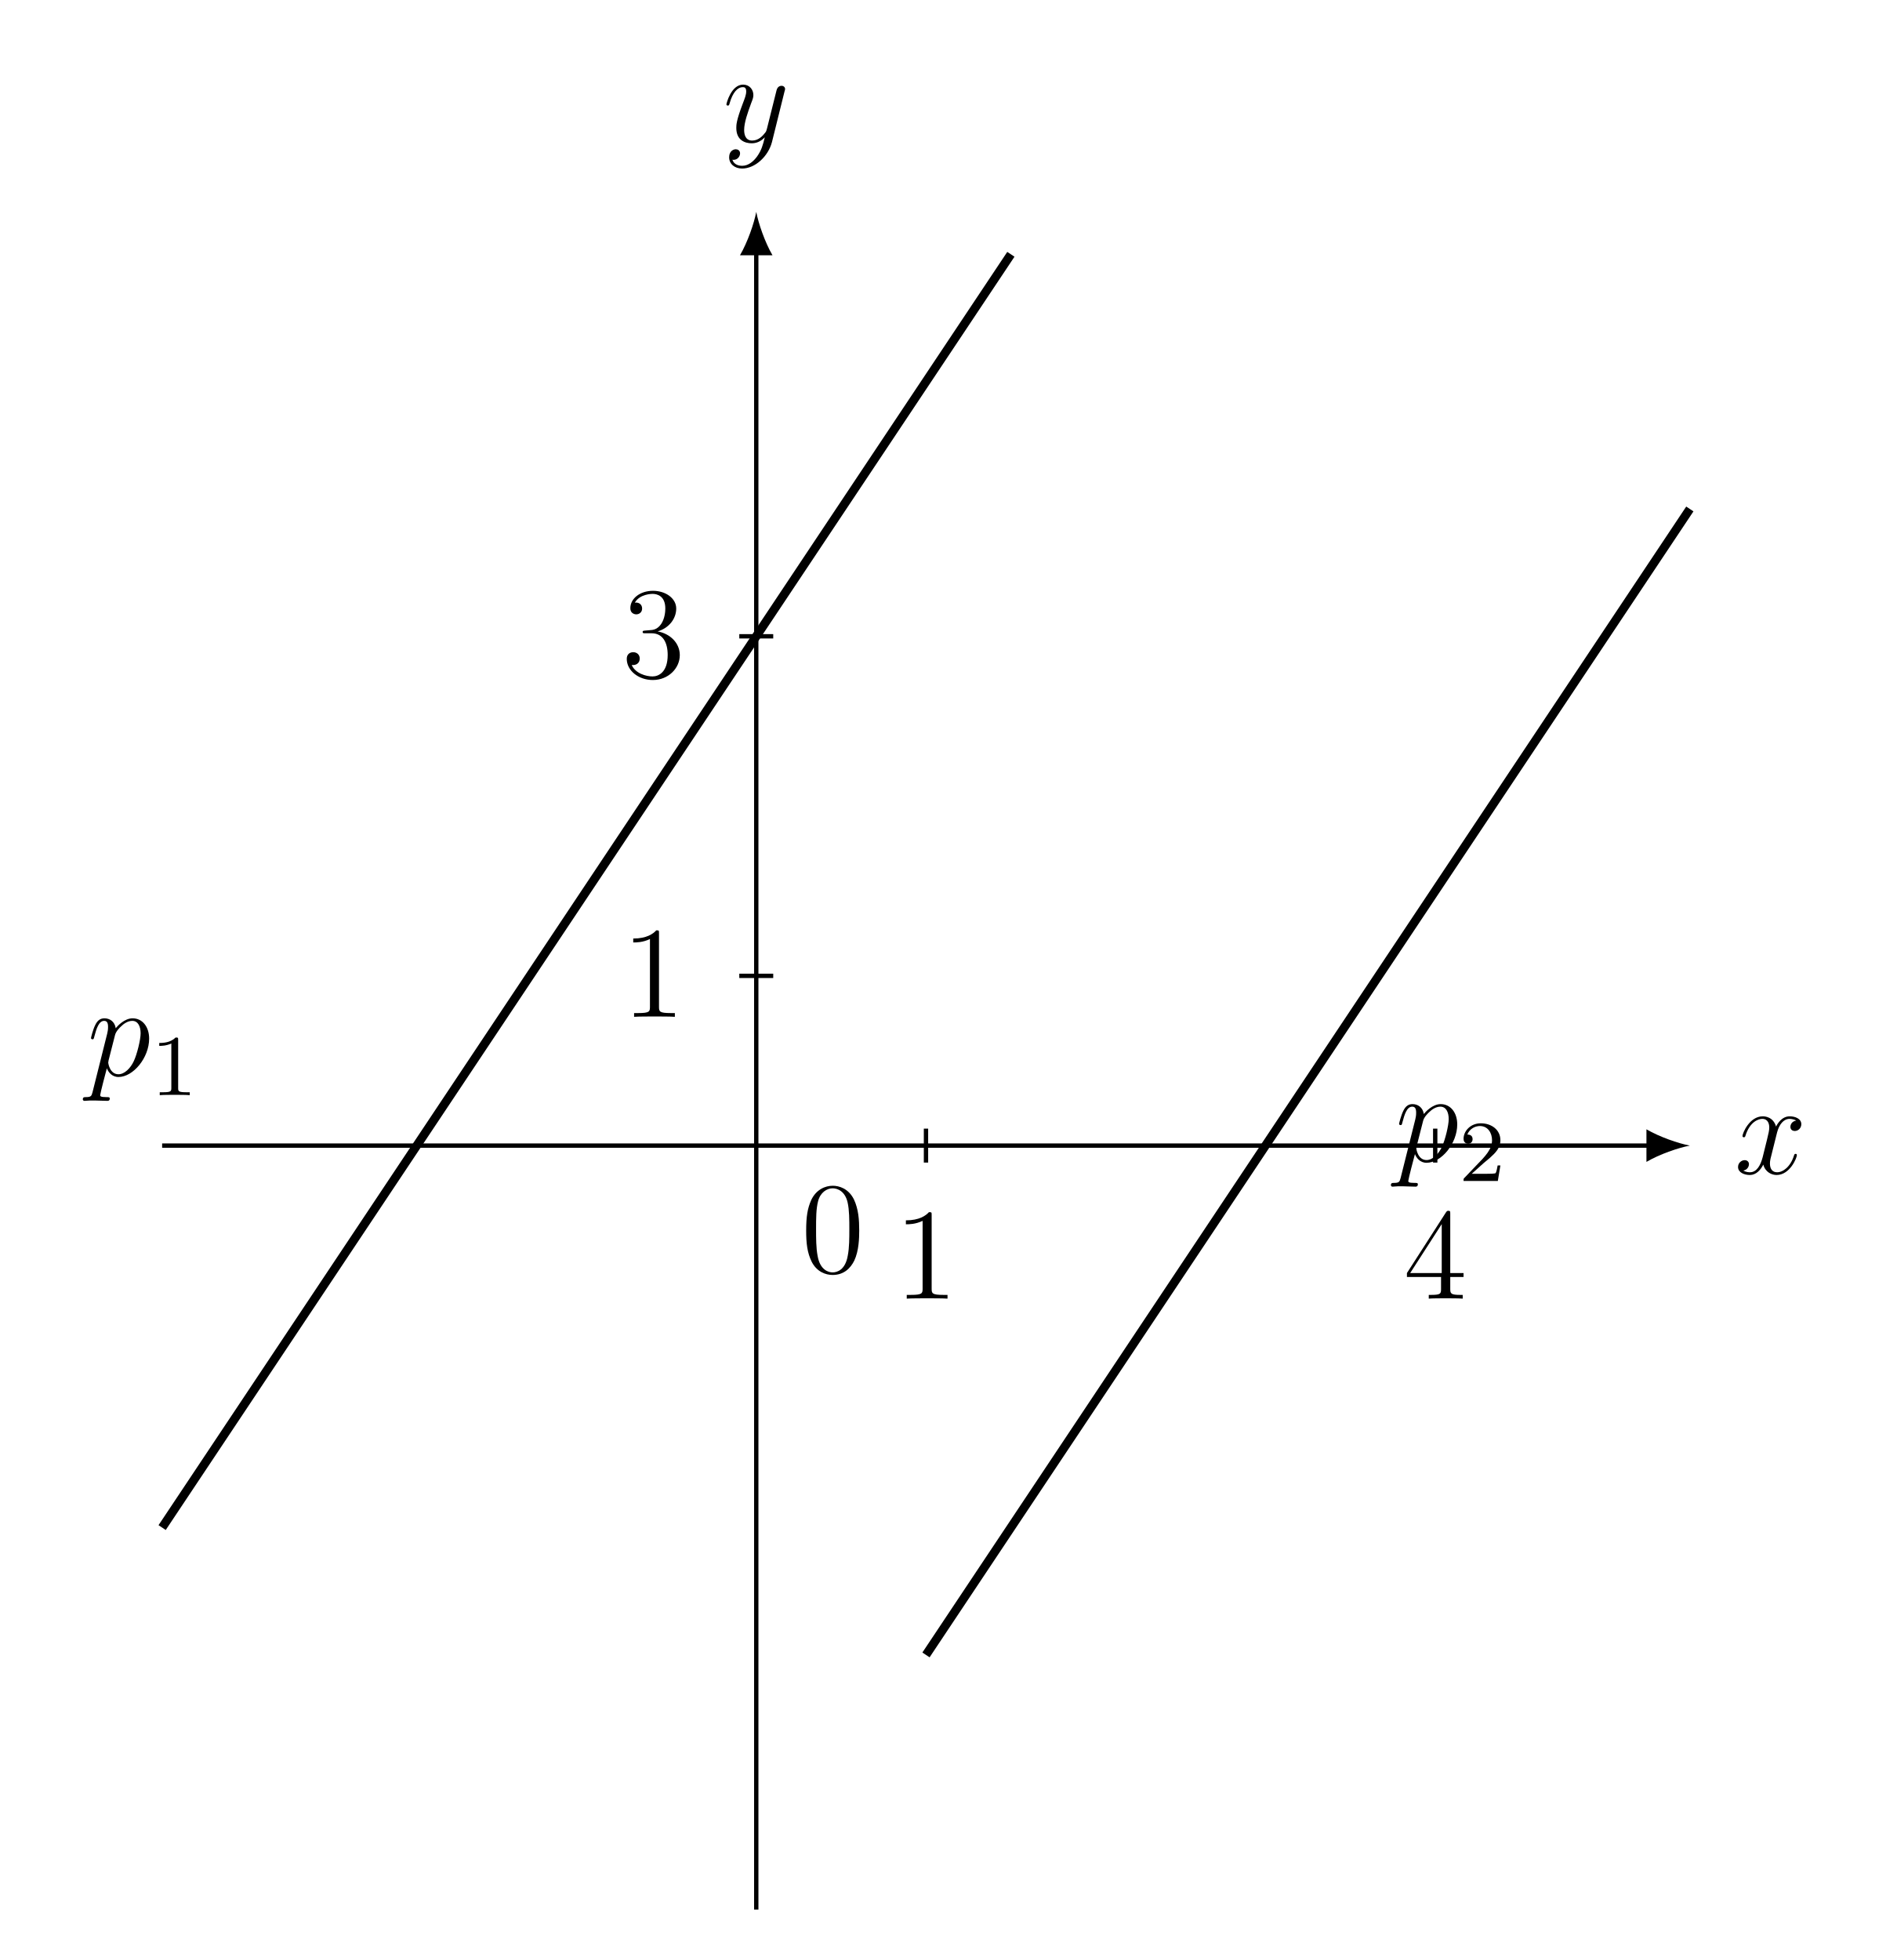
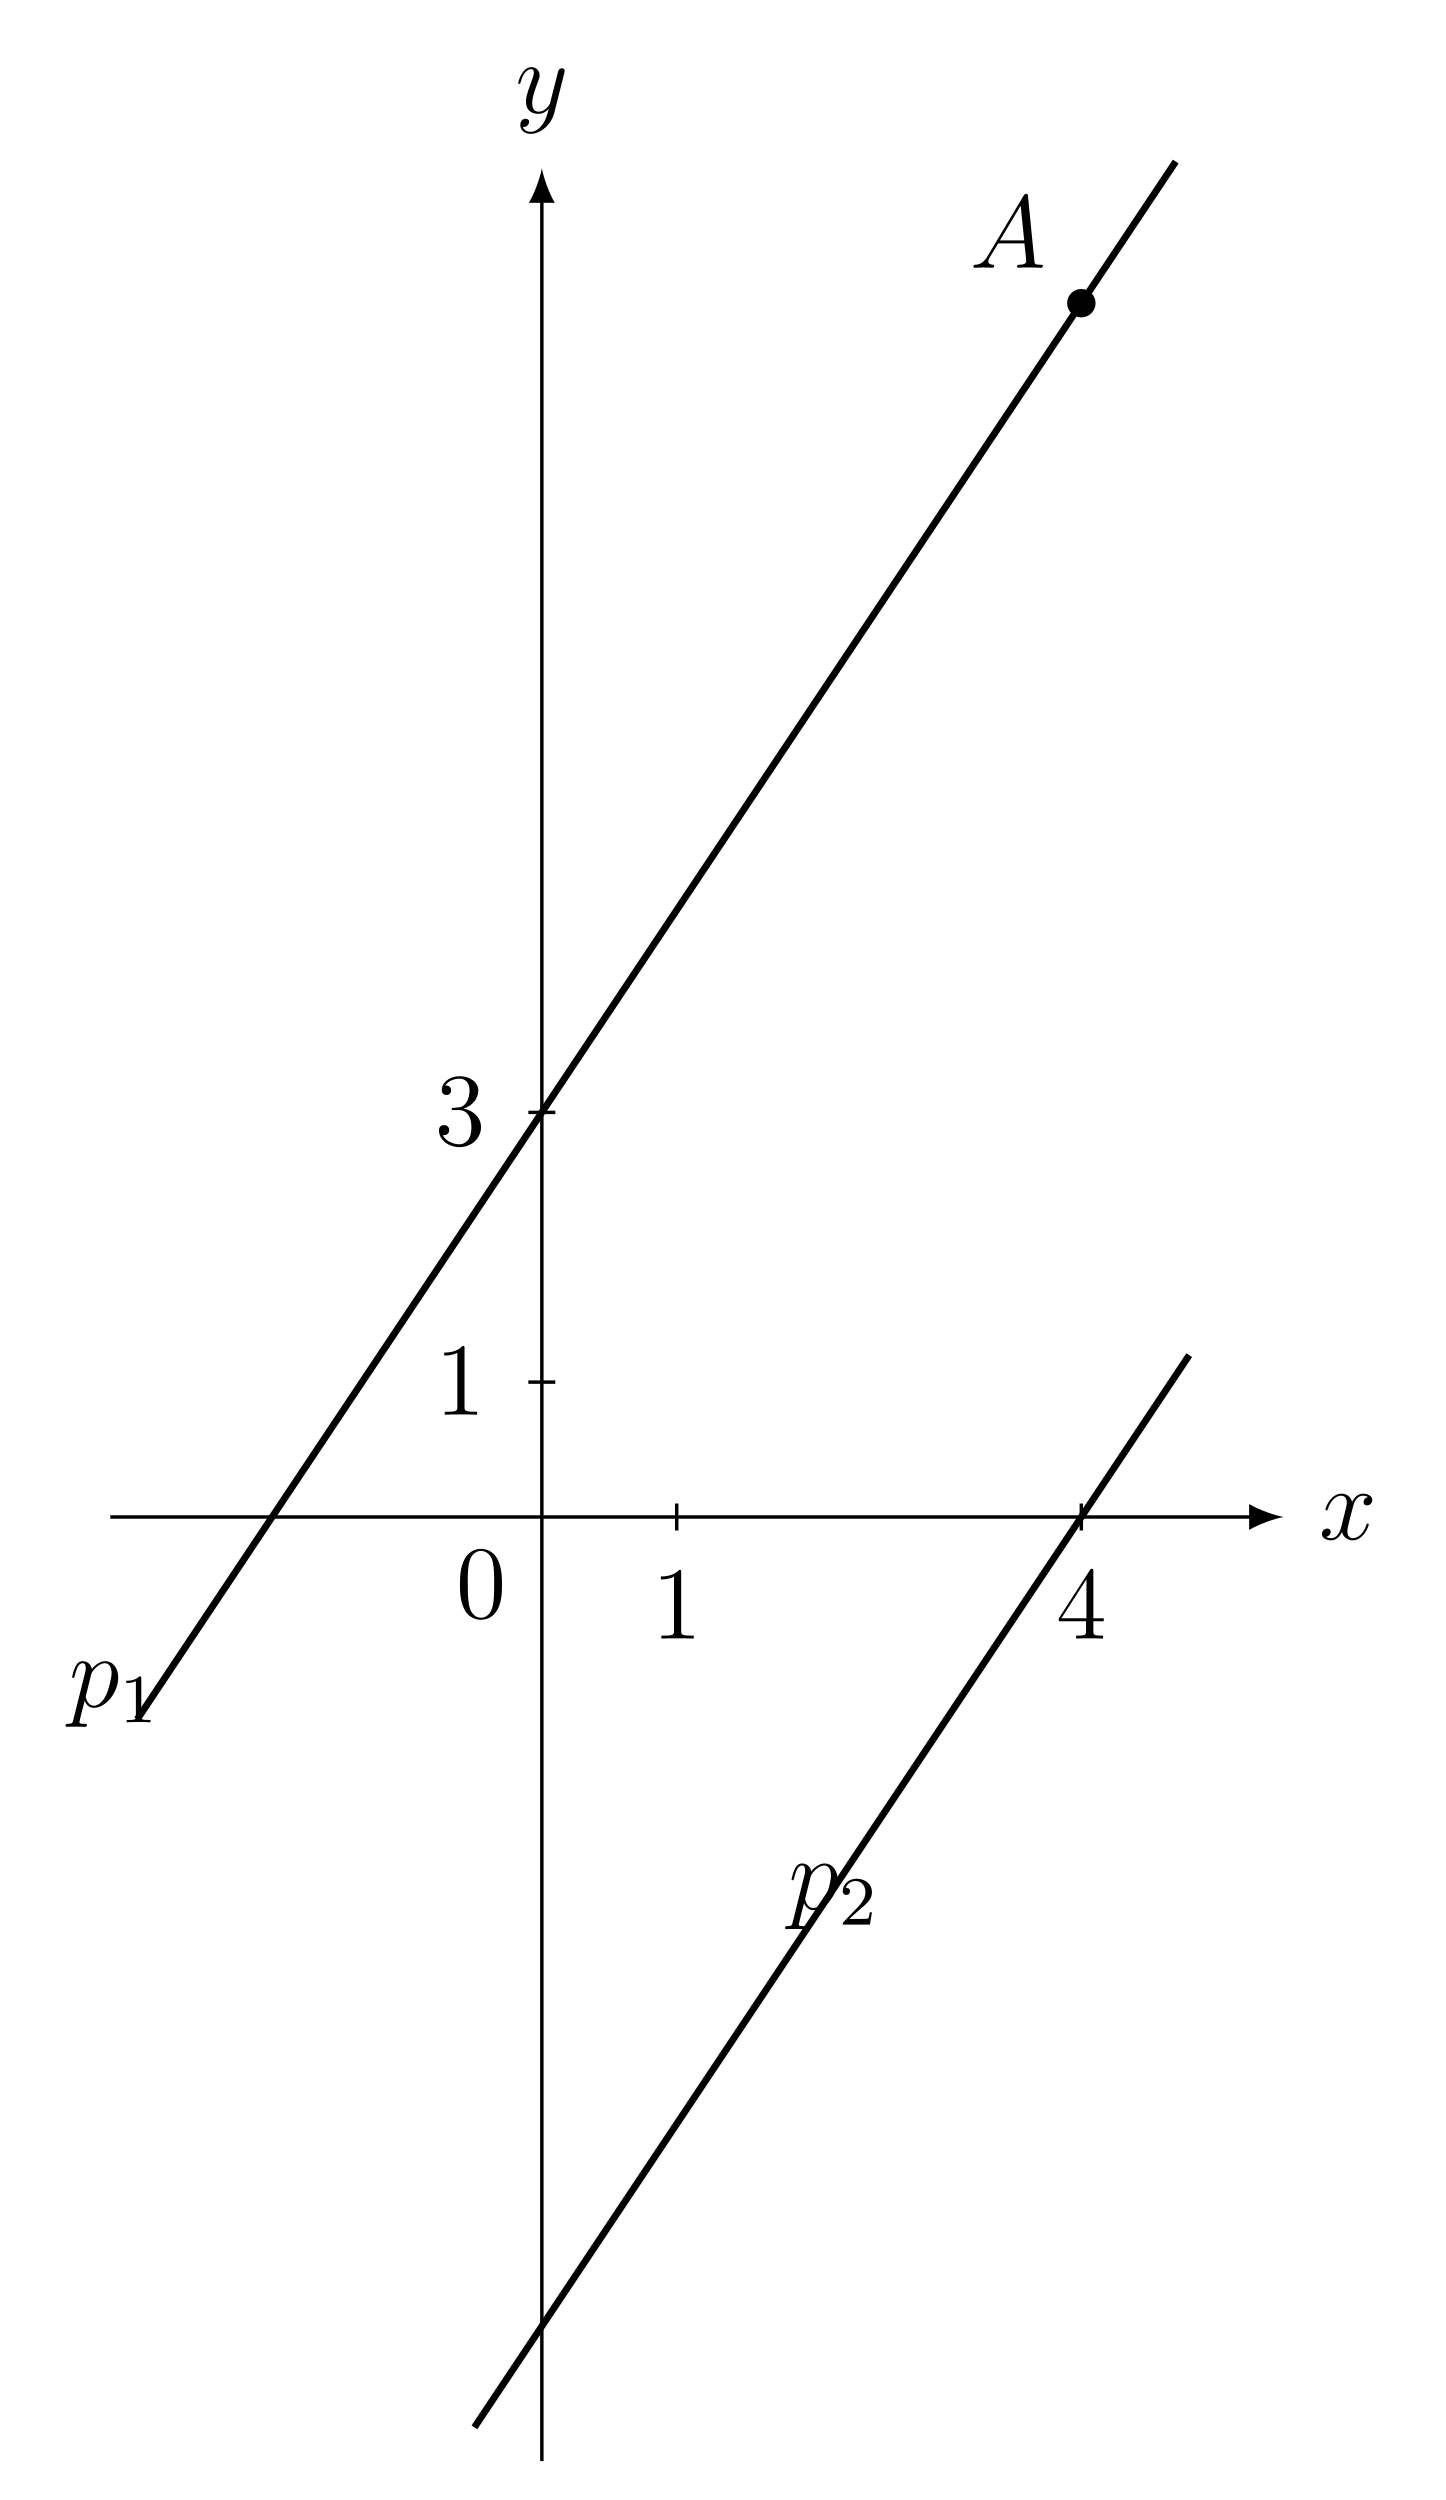
- <svg xmlns="http://www.w3.org/2000/svg" xmlns:xlink="http://www.w3.org/1999/xlink" data-source-hash="9c8a471324f2" width="173.755pt" height="179.55pt" viewBox="0 0 173.755 179.55" version="1.2">
+ <svg xmlns="http://www.w3.org/2000/svg" xmlns:xlink="http://www.w3.org/1999/xlink" data-source-hash="a784f1648bd5" width="166.956pt" height="288.684pt" viewBox="0 0 166.956 288.684" version="1.2">
  <defs>
    <g>
      <symbol overflow="visible" id="glyph0-0">
        <path style="stroke:none;" d="" />
      </symbol>
      <symbol overflow="visible" id="glyph0-1">
-         <path style="stroke:none;" d="M 5.719 -1.703 C 5.719 -1.766 5.672 -1.812 5.609 -1.812 C 5.5 -1.812 5.484 -1.75 5.453 -1.656 C 5.125 -0.609 4.438 -0.125 3.906 -0.125 C 3.484 -0.125 3.25 -0.422 3.25 -0.922 C 3.25 -1.188 3.297 -1.375 3.5 -2.156 L 3.906 -3.781 C 4.094 -4.5 4.5 -5.016 5.047 -5.016 C 5.047 -5.016 5.406 -5.016 5.656 -4.859 C 5.266 -4.797 5.125 -4.5 5.125 -4.281 C 5.125 -4 5.359 -3.906 5.516 -3.906 C 5.875 -3.906 6.125 -4.203 6.125 -4.531 C 6.125 -5.031 5.562 -5.25 5.062 -5.25 C 4.328 -5.25 3.922 -4.547 3.812 -4.312 C 3.547 -5.203 2.797 -5.25 2.594 -5.25 C 1.375 -5.25 0.734 -3.703 0.734 -3.438 C 0.734 -3.391 0.781 -3.328 0.859 -3.328 C 0.953 -3.328 0.984 -3.391 1 -3.453 C 1.406 -4.766 2.203 -5.016 2.547 -5.016 C 3.094 -5.016 3.188 -4.516 3.188 -4.234 C 3.188 -3.969 3.125 -3.703 2.984 -3.125 L 2.578 -1.484 C 2.391 -0.781 2.047 -0.125 1.422 -0.125 C 1.359 -0.125 1.062 -0.125 0.812 -0.281 C 1.234 -0.359 1.328 -0.719 1.328 -0.859 C 1.328 -1.094 1.156 -1.234 0.938 -1.234 C 0.641 -1.234 0.328 -0.984 0.328 -0.609 C 0.328 -0.109 0.891 0.125 1.406 0.125 C 1.984 0.125 2.391 -0.328 2.641 -0.828 C 2.828 -0.125 3.422 0.125 3.859 0.125 C 5.078 0.125 5.719 -1.438 5.719 -1.703 Z M 5.719 -1.703 " />
+         <path style="stroke:none;" d="M 5.734 -1.703 C 5.734 -1.766 5.688 -1.812 5.609 -1.812 C 5.5 -1.812 5.484 -1.75 5.453 -1.656 C 5.141 -0.609 4.438 -0.125 3.906 -0.125 C 3.484 -0.125 3.266 -0.438 3.266 -0.922 C 3.266 -1.188 3.312 -1.375 3.5 -2.156 L 3.922 -3.781 C 4.094 -4.5 4.5 -5.031 5.047 -5.031 C 5.047 -5.031 5.406 -5.031 5.656 -4.875 C 5.281 -4.797 5.141 -4.516 5.141 -4.281 C 5.141 -4 5.359 -3.906 5.531 -3.906 C 5.891 -3.906 6.141 -4.219 6.141 -4.531 C 6.141 -5.031 5.562 -5.266 5.062 -5.266 C 4.328 -5.266 3.922 -4.547 3.812 -4.328 C 3.547 -5.219 2.812 -5.266 2.594 -5.266 C 1.375 -5.266 0.734 -3.703 0.734 -3.438 C 0.734 -3.391 0.781 -3.328 0.859 -3.328 C 0.953 -3.328 0.984 -3.406 1 -3.453 C 1.406 -4.781 2.203 -5.031 2.547 -5.031 C 3.094 -5.031 3.203 -4.531 3.203 -4.234 C 3.203 -3.969 3.125 -3.703 2.984 -3.125 L 2.578 -1.5 C 2.406 -0.781 2.047 -0.125 1.422 -0.125 C 1.359 -0.125 1.062 -0.125 0.812 -0.281 C 1.234 -0.359 1.344 -0.719 1.344 -0.859 C 1.344 -1.094 1.156 -1.234 0.938 -1.234 C 0.641 -1.234 0.328 -0.984 0.328 -0.609 C 0.328 -0.109 0.891 0.125 1.406 0.125 C 1.984 0.125 2.391 -0.328 2.641 -0.828 C 2.828 -0.125 3.422 0.125 3.875 0.125 C 5.078 0.125 5.734 -1.438 5.734 -1.703 Z M 5.734 -1.703 " />
      </symbol>
      <symbol overflow="visible" id="glyph0-2">
-         <path style="stroke:none;" d="M 5.656 -4.641 C 5.672 -4.703 5.703 -4.766 5.703 -4.844 C 5.703 -5.016 5.562 -5.141 5.375 -5.141 C 5.266 -5.141 5.016 -5.094 4.922 -4.734 L 4.047 -1.234 C 3.984 -1.016 3.984 -0.984 3.891 -0.859 C 3.641 -0.531 3.25 -0.125 2.688 -0.125 C 2.016 -0.125 1.953 -0.781 1.953 -1.094 C 1.953 -1.781 2.281 -2.688 2.594 -3.547 C 2.734 -3.906 2.797 -4.062 2.797 -4.297 C 2.797 -4.797 2.438 -5.25 1.859 -5.25 C 0.766 -5.25 0.328 -3.531 0.328 -3.438 C 0.328 -3.391 0.375 -3.328 0.453 -3.328 C 0.562 -3.328 0.578 -3.375 0.625 -3.547 C 0.906 -4.547 1.359 -5.016 1.828 -5.016 C 1.938 -5.016 2.141 -5.016 2.141 -4.625 C 2.141 -4.312 2 -3.969 1.828 -3.516 C 1.234 -1.953 1.234 -1.562 1.234 -1.281 C 1.234 -0.141 2.047 0.125 2.641 0.125 C 3 0.125 3.422 0.016 3.844 -0.422 C 3.672 0.281 3.547 0.75 3.141 1.328 C 2.812 1.781 2.344 2.188 1.766 2.188 C 1.625 2.188 1.047 2.172 0.875 1.625 C 0.906 1.641 0.984 1.641 0.984 1.641 C 1.344 1.641 1.578 1.328 1.578 1.047 C 1.578 0.781 1.359 0.672 1.188 0.672 C 0.984 0.672 0.578 0.828 0.578 1.406 C 0.578 2.016 1.078 2.438 1.766 2.438 C 2.953 2.438 4.156 1.328 4.5 0.016 Z M 5.656 -4.641 " />
+         <path style="stroke:none;" d="M 5.672 -4.641 C 5.688 -4.703 5.703 -4.781 5.703 -4.844 C 5.703 -5.031 5.562 -5.141 5.391 -5.141 C 5.281 -5.141 5.031 -5.094 4.938 -4.734 L 4.047 -1.234 C 3.984 -1.016 3.984 -0.984 3.891 -0.859 C 3.656 -0.531 3.266 -0.125 2.688 -0.125 C 2.016 -0.125 1.953 -0.781 1.953 -1.094 C 1.953 -1.781 2.281 -2.703 2.609 -3.562 C 2.734 -3.906 2.812 -4.078 2.812 -4.312 C 2.812 -4.812 2.453 -5.266 1.859 -5.266 C 0.766 -5.266 0.328 -3.531 0.328 -3.438 C 0.328 -3.391 0.375 -3.328 0.453 -3.328 C 0.562 -3.328 0.578 -3.375 0.625 -3.547 C 0.906 -4.547 1.359 -5.031 1.828 -5.031 C 1.938 -5.031 2.141 -5.031 2.141 -4.625 C 2.141 -4.328 2 -3.969 1.828 -3.516 C 1.234 -1.953 1.234 -1.562 1.234 -1.281 C 1.234 -0.141 2.047 0.125 2.656 0.125 C 3 0.125 3.422 0.016 3.844 -0.438 L 3.859 -0.422 C 3.672 0.281 3.562 0.75 3.141 1.344 C 2.812 1.797 2.359 2.203 1.766 2.203 C 1.625 2.203 1.047 2.172 0.875 1.625 C 0.906 1.641 0.984 1.641 0.984 1.641 C 1.344 1.641 1.594 1.328 1.594 1.047 C 1.594 0.781 1.359 0.688 1.188 0.688 C 0.984 0.688 0.578 0.828 0.578 1.406 C 0.578 2.016 1.094 2.438 1.766 2.438 C 2.953 2.438 4.172 1.344 4.5 0.016 Z M 5.672 -4.641 " />
      </symbol>
      <symbol overflow="visible" id="glyph0-3">
-         <path style="stroke:none;" d="M 5.703 -3.391 C 5.703 -4.484 5.078 -5.25 4.188 -5.25 C 3.422 -5.25 2.781 -4.516 2.641 -4.344 C 2.547 -4.953 2.094 -5.25 1.609 -5.25 C 1.266 -5.25 0.984 -5.094 0.766 -4.641 C 0.547 -4.203 0.375 -3.484 0.375 -3.438 C 0.375 -3.391 0.422 -3.328 0.516 -3.328 C 0.609 -3.328 0.625 -3.344 0.688 -3.609 C 0.875 -4.312 1.094 -5.016 1.578 -5.016 C 1.844 -5.016 1.938 -4.828 1.938 -4.469 C 1.938 -4.188 1.906 -4.062 1.859 -3.844 L 0.516 1.516 C 0.422 1.875 0.375 1.969 -0.109 1.969 C -0.25 1.969 -0.375 1.969 -0.375 2.188 C -0.375 2.188 -0.359 2.312 -0.219 2.312 C -0.078 2.312 0.094 2.281 0.25 2.281 L 0.766 2.281 L 1.875 2.312 C 1.938 2.312 2.094 2.312 2.094 2.094 C 2.094 1.969 2 1.969 1.797 1.969 C 1.25 1.969 1.219 1.891 1.219 1.781 C 1.219 1.641 1.75 -0.406 1.828 -0.672 C 1.953 -0.344 2.281 0.125 2.891 0.125 C 4.25 0.125 5.703 -1.641 5.703 -3.391 Z M 4.297 -1.328 C 4 -0.688 3.453 -0.125 2.891 -0.125 C 2.094 -0.125 1.953 -1.141 1.953 -1.188 C 1.953 -1.234 1.984 -1.328 1.984 -1.391 L 2.578 -3.719 C 2.656 -4.047 3 -4.406 3.188 -4.562 C 3.312 -4.688 3.703 -5.016 4.156 -5.016 C 4.688 -5.016 4.922 -4.5 4.922 -3.875 C 4.922 -3.297 4.594 -1.953 4.297 -1.328 Z M 4.297 -1.328 " />
+         <path style="stroke:none;" d="M 8.422 -0.234 C 8.422 -0.344 8.328 -0.344 8.141 -0.344 C 7.484 -0.344 7.469 -0.453 7.438 -0.812 L 6.703 -8.266 C 6.688 -8.5 6.641 -8.531 6.5 -8.531 C 6.391 -8.531 6.312 -8.5 6.203 -8.328 L 2.031 -1.328 C 1.609 -0.625 1.203 -0.375 0.625 -0.344 C 0.5 -0.328 0.406 -0.328 0.406 -0.125 C 0.406 -0.047 0.469 0 0.547 0 L 1.516 -0.031 C 1.859 -0.031 2.25 0 2.578 0 C 2.656 0 2.797 0 2.797 -0.234 C 2.797 -0.328 2.703 -0.344 2.625 -0.344 C 2.359 -0.375 2.125 -0.469 2.125 -0.75 C 2.125 -0.922 2.203 -1.047 2.359 -1.312 L 3.266 -2.812 L 6.297 -2.812 C 6.312 -2.703 6.312 -2.609 6.328 -2.5 C 6.359 -2.203 6.5 -0.953 6.5 -0.734 C 6.5 -0.375 5.891 -0.344 5.703 -0.344 C 5.578 -0.344 5.438 -0.344 5.438 -0.125 C 5.438 0 5.547 0 5.625 0 C 5.828 0 6.062 -0.031 6.266 -0.031 L 6.953 -0.031 L 8.219 0 C 8.297 0 8.422 0 8.422 -0.234 Z M 6.266 -3.156 L 3.469 -3.156 L 5.859 -7.172 Z M 6.266 -3.156 " />
+       </symbol>
+       <symbol overflow="visible" id="glyph0-4">
+         <path style="stroke:none;" d="M 5.703 -3.391 C 5.703 -4.484 5.078 -5.266 4.188 -5.266 C 3.422 -5.266 2.781 -4.531 2.656 -4.359 C 2.547 -4.953 2.094 -5.266 1.609 -5.266 C 1.266 -5.266 0.984 -5.094 0.766 -4.641 C 0.547 -4.219 0.375 -3.484 0.375 -3.438 C 0.375 -3.391 0.438 -3.328 0.516 -3.328 C 0.609 -3.328 0.625 -3.344 0.688 -3.609 C 0.875 -4.328 1.094 -5.031 1.578 -5.031 C 1.844 -5.031 1.953 -4.828 1.953 -4.484 C 1.953 -4.188 1.906 -4.078 1.859 -3.859 L 0.516 1.516 C 0.438 1.875 0.375 1.969 -0.109 1.969 C -0.25 1.969 -0.375 1.969 -0.375 2.203 C -0.375 2.203 -0.359 2.312 -0.234 2.312 C -0.078 2.312 0.094 2.297 0.25 2.297 L 0.766 2.297 L 1.875 2.312 C 1.953 2.312 2.094 2.312 2.094 2.094 C 2.094 1.969 2 1.969 1.797 1.969 C 1.25 1.969 1.219 1.891 1.219 1.797 C 1.219 1.641 1.75 -0.406 1.828 -0.688 C 1.953 -0.344 2.281 0.125 2.906 0.125 C 4.25 0.125 5.703 -1.641 5.703 -3.391 Z M 4.297 -1.344 C 4 -0.688 3.453 -0.125 2.906 -0.125 C 2.094 -0.125 1.953 -1.141 1.953 -1.188 C 1.953 -1.234 1.984 -1.328 2 -1.391 L 2.578 -3.719 C 2.656 -4.062 3 -4.406 3.188 -4.578 C 3.312 -4.688 3.719 -5.031 4.172 -5.031 C 4.688 -5.031 4.938 -4.5 4.938 -3.875 C 4.938 -3.312 4.594 -1.953 4.297 -1.344 Z M 4.297 -1.344 " />
      </symbol>
      <symbol overflow="visible" id="glyph1-0">
        <path style="stroke:none;" d="" />
      </symbol>
      <symbol overflow="visible" id="glyph1-1">
-         <path style="stroke:none;" d="M 5.344 -3.812 C 5.344 -4.797 5.281 -5.766 4.859 -6.672 C 4.359 -7.672 3.5 -7.922 2.922 -7.922 C 2.234 -7.922 1.391 -7.578 0.938 -6.594 C 0.609 -5.844 0.484 -5.109 0.484 -3.812 C 0.484 -2.656 0.578 -1.781 1 -0.938 C 1.469 -0.031 2.281 0.25 2.906 0.25 C 3.953 0.25 4.547 -0.375 4.891 -1.062 C 5.312 -1.953 5.344 -3.125 5.344 -3.812 Z M 4.438 -3.953 C 4.438 -3.156 4.438 -2.25 4.297 -1.531 C 4.078 -0.219 3.328 0.016 2.906 0.016 C 2.531 0.016 1.75 -0.203 1.531 -1.5 C 1.391 -2.219 1.391 -3.125 1.391 -3.953 C 1.391 -4.938 1.391 -5.812 1.578 -6.516 C 1.781 -7.312 2.391 -7.688 2.906 -7.688 C 3.359 -7.688 4.047 -7.422 4.281 -6.391 C 4.438 -5.703 4.438 -4.766 4.438 -3.953 Z M 4.438 -3.953 " />
+         <path style="stroke:none;" d="M 5.344 -3.812 C 5.344 -4.812 5.281 -5.781 4.859 -6.688 C 4.375 -7.672 3.516 -7.938 2.922 -7.938 C 2.234 -7.938 1.391 -7.594 0.938 -6.594 C 0.609 -5.844 0.484 -5.109 0.484 -3.812 C 0.484 -2.656 0.578 -1.797 1 -0.938 C 1.469 -0.031 2.297 0.25 2.906 0.25 C 3.953 0.25 4.547 -0.375 4.891 -1.062 C 5.328 -1.953 5.344 -3.125 5.344 -3.812 Z M 4.438 -3.969 C 4.438 -3.156 4.438 -2.25 4.312 -1.531 C 4.078 -0.219 3.328 0.016 2.906 0.016 C 2.531 0.016 1.75 -0.203 1.531 -1.5 C 1.391 -2.219 1.391 -3.125 1.391 -3.969 C 1.391 -4.938 1.391 -5.828 1.594 -6.531 C 1.797 -7.328 2.406 -7.703 2.906 -7.703 C 3.359 -7.703 4.062 -7.422 4.281 -6.406 C 4.438 -5.719 4.438 -4.781 4.438 -3.969 Z M 4.438 -3.969 " />
      </symbol>
      <symbol overflow="visible" id="glyph1-2">
-         <path style="stroke:none;" d="M 4.891 0 L 4.891 -0.344 L 4.516 -0.344 C 3.469 -0.344 3.438 -0.484 3.438 -0.922 L 3.438 -7.641 C 3.438 -7.922 3.438 -7.922 3.188 -7.922 C 2.906 -7.609 2.312 -7.172 1.078 -7.172 L 1.078 -6.812 C 1.359 -6.812 1.953 -6.812 2.609 -7.125 L 2.609 -0.922 C 2.609 -0.484 2.578 -0.344 1.531 -0.344 L 1.156 -0.344 L 1.156 0 C 1.484 -0.031 2.641 -0.031 3.031 -0.031 C 3.422 -0.031 4.562 -0.031 4.891 0 Z M 4.891 0 " />
+         <path style="stroke:none;" d="M 4.891 0 L 4.891 -0.344 L 4.531 -0.344 C 3.469 -0.344 3.438 -0.484 3.438 -0.922 L 3.438 -7.656 C 3.438 -7.922 3.438 -7.938 3.203 -7.938 C 2.906 -7.609 2.312 -7.172 1.094 -7.172 L 1.094 -6.828 C 1.359 -6.828 1.953 -6.828 2.609 -7.141 L 2.609 -0.922 C 2.609 -0.484 2.578 -0.344 1.531 -0.344 L 1.156 -0.344 L 1.156 0 C 1.484 -0.031 2.641 -0.031 3.031 -0.031 C 3.422 -0.031 4.578 -0.031 4.891 0 Z M 4.891 0 " />
      </symbol>
      <symbol overflow="visible" id="glyph1-3">
-         <path style="stroke:none;" d="M 5.516 -1.984 L 5.516 -2.344 L 4.297 -2.344 L 4.297 -7.766 C 4.297 -7.984 4.297 -8.047 4.141 -8.047 C 4.047 -8.047 4 -8.047 3.906 -7.906 L 0.328 -2.344 L 0.328 -1.984 L 3.453 -1.984 L 3.453 -0.906 C 3.453 -0.469 3.438 -0.344 2.562 -0.344 L 2.328 -0.344 L 2.328 0 C 2.594 -0.031 3.547 -0.031 3.875 -0.031 C 4.203 -0.031 5.156 -0.031 5.438 0 L 5.438 -0.344 L 5.203 -0.344 C 4.344 -0.344 4.297 -0.469 4.297 -0.906 L 4.297 -1.984 Z M 3.516 -2.344 L 0.625 -2.344 L 3.516 -6.828 Z M 3.516 -2.344 " />
+         <path style="stroke:none;" d="M 5.516 -2 L 5.516 -2.344 L 4.312 -2.344 L 4.312 -7.766 C 4.312 -8 4.312 -8.062 4.141 -8.062 C 4.047 -8.062 4.016 -8.062 3.922 -7.922 L 0.328 -2.344 L 0.328 -2 L 3.469 -2 L 3.469 -0.906 C 3.469 -0.469 3.438 -0.344 2.562 -0.344 L 2.328 -0.344 L 2.328 0 C 2.609 -0.031 3.547 -0.031 3.875 -0.031 C 4.219 -0.031 5.172 -0.031 5.438 0 L 5.438 -0.344 L 5.203 -0.344 C 4.344 -0.344 4.312 -0.469 4.312 -0.906 L 4.312 -2 Z M 3.516 -2.344 L 0.625 -2.344 L 3.516 -6.844 Z M 3.516 -2.344 " />
      </symbol>
      <symbol overflow="visible" id="glyph1-4">
-         <path style="stroke:none;" d="M 5.344 -2.031 C 5.344 -3.141 4.453 -4 3.312 -4.203 C 4.344 -4.5 5.016 -5.359 5.016 -6.297 C 5.016 -7.234 4.047 -7.922 2.891 -7.922 C 1.688 -7.922 0.812 -7.203 0.812 -6.328 C 0.812 -5.859 1.188 -5.766 1.359 -5.766 C 1.609 -5.766 1.891 -5.938 1.891 -6.297 C 1.891 -6.672 1.609 -6.844 1.344 -6.844 C 1.281 -6.844 1.25 -6.844 1.219 -6.828 C 1.672 -7.641 2.797 -7.641 2.844 -7.641 C 3.25 -7.641 4.016 -7.469 4.016 -6.297 C 4.016 -6.062 3.984 -5.406 3.641 -4.891 C 3.281 -4.359 2.875 -4.328 2.547 -4.312 L 2.188 -4.281 C 1.984 -4.266 1.938 -4.25 1.938 -4.156 C 1.938 -4.031 2 -4.031 2.219 -4.031 L 2.766 -4.031 C 3.781 -4.031 4.234 -3.188 4.234 -2.047 C 4.234 -0.484 3.422 -0.078 2.844 -0.078 C 2.266 -0.078 1.281 -0.344 0.938 -1.125 C 1.328 -1.078 1.672 -1.281 1.672 -1.719 C 1.672 -2.062 1.422 -2.297 1.078 -2.297 C 0.797 -2.297 0.484 -2.141 0.484 -1.688 C 0.484 -0.625 1.547 0.25 2.875 0.25 C 4.297 0.25 5.344 -0.828 5.344 -2.031 Z M 5.344 -2.031 " />
+         <path style="stroke:none;" d="M 5.344 -2.047 C 5.344 -3.141 4.469 -4 3.312 -4.203 C 4.359 -4.5 5.031 -5.375 5.031 -6.297 C 5.031 -7.25 4.047 -7.938 2.891 -7.938 C 1.688 -7.938 0.812 -7.203 0.812 -6.344 C 0.812 -5.859 1.188 -5.766 1.359 -5.766 C 1.609 -5.766 1.891 -5.938 1.891 -6.297 C 1.891 -6.688 1.609 -6.859 1.344 -6.859 C 1.281 -6.859 1.25 -6.859 1.219 -6.844 C 1.672 -7.656 2.797 -7.656 2.859 -7.656 C 3.25 -7.656 4.016 -7.469 4.016 -6.297 C 4.016 -6.078 3.984 -5.406 3.641 -4.891 C 3.281 -4.375 2.875 -4.328 2.547 -4.328 L 2.203 -4.281 C 2 -4.281 1.953 -4.266 1.953 -4.156 C 1.953 -4.031 2 -4.031 2.219 -4.031 L 2.766 -4.031 C 3.781 -4.031 4.234 -3.203 4.234 -2.047 C 4.234 -0.484 3.422 -0.078 2.844 -0.078 C 2.266 -0.078 1.297 -0.344 0.938 -1.141 C 1.328 -1.078 1.672 -1.297 1.672 -1.719 C 1.672 -2.062 1.422 -2.297 1.094 -2.297 C 0.797 -2.297 0.484 -2.141 0.484 -1.688 C 0.484 -0.625 1.547 0.25 2.875 0.25 C 4.297 0.25 5.344 -0.828 5.344 -2.047 Z M 5.344 -2.047 " />
      </symbol>
      <symbol overflow="visible" id="glyph2-0">
        <path style="stroke:none;" d="" />
      </symbol>
      <symbol overflow="visible" id="glyph2-1">
-         <path style="stroke:none;" d="M 3.562 0 L 3.562 -0.266 L 3.281 -0.266 C 2.516 -0.266 2.5 -0.359 2.5 -0.656 L 2.5 -5.062 C 2.5 -5.281 2.484 -5.281 2.266 -5.281 C 1.938 -4.969 1.516 -4.781 0.766 -4.781 L 0.766 -4.516 C 0.984 -4.516 1.406 -4.516 1.875 -4.734 L 1.875 -0.656 C 1.875 -0.359 1.844 -0.266 1.094 -0.266 L 0.812 -0.266 L 0.812 0 C 1.141 -0.031 1.828 -0.031 2.172 -0.031 C 2.531 -0.031 3.234 -0.031 3.562 0 Z M 3.562 0 " />
+         <path style="stroke:none;" d="M 3.562 0 L 3.562 -0.266 L 3.281 -0.266 C 2.531 -0.266 2.5 -0.359 2.5 -0.656 L 2.5 -5.078 C 2.5 -5.297 2.484 -5.297 2.266 -5.297 C 1.938 -4.984 1.516 -4.797 0.766 -4.797 L 0.766 -4.531 C 0.984 -4.531 1.406 -4.531 1.875 -4.734 L 1.875 -0.656 C 1.875 -0.359 1.844 -0.266 1.094 -0.266 L 0.812 -0.266 L 0.812 0 C 1.141 -0.031 1.828 -0.031 2.188 -0.031 C 2.547 -0.031 3.234 -0.031 3.562 0 Z M 3.562 0 " />
      </symbol>
      <symbol overflow="visible" id="glyph2-2">
-         <path style="stroke:none;" d="M 3.797 -1.422 L 3.547 -1.422 C 3.516 -1.266 3.453 -0.859 3.359 -0.719 C 3.312 -0.656 2.719 -0.656 2.578 -0.656 L 1.172 -0.656 L 2.25 -1.625 C 2.375 -1.734 2.703 -2 2.828 -2.109 C 3.328 -2.562 3.797 -3 3.797 -3.734 C 3.797 -4.672 3 -5.281 2 -5.281 C 1.047 -5.281 0.422 -4.562 0.422 -3.859 C 0.422 -3.469 0.734 -3.406 0.844 -3.406 C 1.016 -3.406 1.25 -3.531 1.25 -3.828 C 1.25 -4.25 0.859 -4.25 0.766 -4.25 C 1 -4.828 1.531 -5.031 1.922 -5.031 C 2.656 -5.031 3.031 -4.391 3.031 -3.734 C 3.031 -2.906 2.453 -2.297 1.516 -1.344 L 0.516 -0.297 C 0.422 -0.219 0.422 -0.203 0.422 0 L 3.562 0 Z M 3.797 -1.422 " />
+         <path style="stroke:none;" d="M 3.797 -1.422 L 3.547 -1.422 C 3.531 -1.266 3.469 -0.875 3.375 -0.719 C 3.328 -0.656 2.719 -0.656 2.594 -0.656 L 1.172 -0.656 L 2.25 -1.625 C 2.375 -1.75 2.703 -2.016 2.844 -2.125 C 3.328 -2.578 3.797 -3.016 3.797 -3.734 C 3.797 -4.688 3 -5.297 2.016 -5.297 C 1.047 -5.297 0.422 -4.578 0.422 -3.859 C 0.422 -3.469 0.734 -3.422 0.844 -3.422 C 1.016 -3.422 1.266 -3.531 1.266 -3.844 C 1.266 -4.25 0.859 -4.25 0.766 -4.25 C 1 -4.844 1.531 -5.031 1.922 -5.031 C 2.656 -5.031 3.047 -4.406 3.047 -3.734 C 3.047 -2.906 2.469 -2.297 1.516 -1.344 L 0.516 -0.297 C 0.422 -0.219 0.422 -0.203 0.422 0 L 3.562 0 Z M 3.797 -1.422 " />
      </symbol>
    </g>
+     <clipPath id="clip1">
+       <path d="M 43 145 L 149 145 L 149 288.367 L 43 288.367 Z M 43 145 " />
+     </clipPath>
  </defs>
  <g id="surface1">
-     <path style="fill:none;stroke-width:0.399;stroke-linecap:butt;stroke-linejoin:miter;stroke:rgb(0%,0%,0%);stroke-opacity:1;stroke-miterlimit:10;" d="M -54.57 -0 L 82.163 -0 " transform="matrix(0.9975,0,0,-0.9975,69.28858,104.945)" />
-     <path style=" stroke:none;fill-rule:nonzero;fill:rgb(0%,0%,0%);fill-opacity:1;" d="M 154.824 104.945 C 153.766 104.746 152.043 104.148 150.848 103.453 L 150.848 106.438 C 152.043 105.738 153.766 105.145 154.824 104.945 " />
+     <path style="fill:none;stroke-width:0.399;stroke-linecap:butt;stroke-linejoin:miter;stroke:rgb(0%,0%,0%);stroke-opacity:1;stroke-miterlimit:10;" d="M -49.889 0.001 L 82.162 0.001 " transform="matrix(0.998907,0,0,-0.998907,62.56889,175.1733)" />
+     <path style=" stroke:none;fill-rule:nonzero;fill:rgb(0%,0%,0%);fill-opacity:1;" d="M 148.227 175.172 C 147.164 174.973 145.438 174.379 144.242 173.68 L 144.242 176.664 C 145.438 175.969 147.164 175.371 148.227 175.172 " />
    <g style="fill:rgb(0%,0%,0%);fill-opacity:1;">
-       <use xlink:href="#glyph0-1" x="158.913" y="107.513" />
+       <use xlink:href="#glyph0-1" x="152.32" y="177.744" />
    </g>
-     <path style="fill:none;stroke-width:0.399;stroke-linecap:butt;stroke-linejoin:miter;stroke:rgb(0%,0%,0%);stroke-opacity:1;stroke-miterlimit:10;" d="M 0 -70.16 L 0 82.162 " transform="matrix(0.9975,0,0,-0.9975,69.28858,104.945)" />
-     <path style=" stroke:none;fill-rule:nonzero;fill:rgb(0%,0%,0%);fill-opacity:1;" d="M 69.289 19.41 C 69.09 20.469 68.492 22.191 67.797 23.387 L 70.777 23.387 C 70.082 22.191 69.488 20.469 69.289 19.41 " />
+     <path style="fill:none;stroke-width:0.399;stroke-linecap:butt;stroke-linejoin:miter;stroke:rgb(0%,0%,0%);stroke-opacity:1;stroke-miterlimit:10;" d="M 0.001 -109.137 L 0.001 152.32 " transform="matrix(0.998907,0,0,-0.998907,62.56889,175.1733)" />
+     <path style=" stroke:none;fill-rule:nonzero;fill:rgb(0%,0%,0%);fill-opacity:1;" d="M 62.57 19.434 C 62.371 20.496 61.773 22.223 61.074 23.418 L 64.062 23.418 C 63.363 22.223 62.77 20.496 62.57 19.434 " />
    <g style="fill:rgb(0%,0%,0%);fill-opacity:1;">
-       <use xlink:href="#glyph0-2" x="66.227" y="13.001" />
+       <use xlink:href="#glyph0-2" x="59.503" y="13.02" />
    </g>
    <g style="fill:rgb(0%,0%,0%);fill-opacity:1;">
-       <use xlink:href="#glyph1-1" x="73.378" y="116.545" />
+       <use xlink:href="#glyph1-1" x="52.626" y="186.791" />
    </g>
-     <path style="fill:none;stroke-width:0.399;stroke-linecap:butt;stroke-linejoin:miter;stroke:rgb(0%,0%,0%);stroke-opacity:1;stroke-miterlimit:10;" d="M 15.59 -1.559 L 15.59 1.558 " transform="matrix(0.9975,0,0,-0.9975,69.28858,104.945)" />
+     <path style="fill:none;stroke-width:0.399;stroke-linecap:butt;stroke-linejoin:miter;stroke:rgb(0%,0%,0%);stroke-opacity:1;stroke-miterlimit:10;" d="M 15.593 -1.559 L 15.593 1.558 " transform="matrix(0.998907,0,0,-0.998907,62.56889,175.1733)" />
    <g style="fill:rgb(0%,0%,0%);fill-opacity:1;">
-       <use xlink:href="#glyph1-2" x="81.921" y="118.965" />
+       <use xlink:href="#glyph1-2" x="75.219" y="189.213" />
    </g>
-     <path style="fill:none;stroke-width:0.399;stroke-linecap:butt;stroke-linejoin:miter;stroke:rgb(0%,0%,0%);stroke-opacity:1;stroke-miterlimit:10;" d="M 62.363 -1.559 L 62.363 1.558 " transform="matrix(0.9975,0,0,-0.9975,69.28858,104.945)" />
+     <path style="fill:none;stroke-width:0.399;stroke-linecap:butt;stroke-linejoin:miter;stroke:rgb(0%,0%,0%);stroke-opacity:1;stroke-miterlimit:10;" d="M 62.363 -1.559 L 62.363 1.558 " transform="matrix(0.998907,0,0,-0.998907,62.56889,175.1733)" />
    <g style="fill:rgb(0%,0%,0%);fill-opacity:1;">
-       <use xlink:href="#glyph1-3" x="128.576" y="118.965" />
+       <use xlink:href="#glyph1-3" x="121.94" y="189.213" />
    </g>
-     <path style="fill:none;stroke-width:0.399;stroke-linecap:butt;stroke-linejoin:miter;stroke:rgb(0%,0%,0%);stroke-opacity:1;stroke-miterlimit:10;" d="M -1.558 46.773 L 1.559 46.773 " transform="matrix(0.9975,0,0,-0.9975,69.28858,104.945)" />
+     <path style="fill:none;stroke-width:0.399;stroke-linecap:butt;stroke-linejoin:miter;stroke:rgb(0%,0%,0%);stroke-opacity:1;stroke-miterlimit:10;" d="M -1.559 46.771 L 1.558 46.771 " transform="matrix(0.998907,0,0,-0.998907,62.56889,175.1733)" />
    <g style="fill:rgb(0%,0%,0%);fill-opacity:1;">
-       <use xlink:href="#glyph1-4" x="56.94" y="62.044" />
+       <use xlink:href="#glyph1-4" x="50.202" y="132.213" />
    </g>
-     <path style="fill:none;stroke-width:0.399;stroke-linecap:butt;stroke-linejoin:miter;stroke:rgb(0%,0%,0%);stroke-opacity:1;stroke-miterlimit:10;" d="M -1.558 15.589 L 1.559 15.589 " transform="matrix(0.9975,0,0,-0.9975,69.28858,104.945)" />
+     <path style="fill:none;stroke-width:0.399;stroke-linecap:butt;stroke-linejoin:miter;stroke:rgb(0%,0%,0%);stroke-opacity:1;stroke-miterlimit:10;" d="M -1.559 15.593 L 1.558 15.593 " transform="matrix(0.998907,0,0,-0.998907,62.56889,175.1733)" />
    <g style="fill:rgb(0%,0%,0%);fill-opacity:1;">
-       <use xlink:href="#glyph1-2" x="56.94" y="93.148" />
+       <use xlink:href="#glyph1-2" x="50.202" y="163.36" />
    </g>
-     <path style="fill:none;stroke-width:0.797;stroke-linecap:butt;stroke-linejoin:miter;stroke:rgb(0%,0%,0%);stroke-opacity:1;stroke-miterlimit:10;" d="M -54.57 -35.08 L 23.387 81.853 " transform="matrix(0.9975,0,0,-0.9975,69.28858,104.945)" />
+     <path style="fill:none;stroke-width:0.797;stroke-linecap:butt;stroke-linejoin:miter;stroke:rgb(0%,0%,0%);stroke-opacity:1;stroke-miterlimit:10;" d="M -46.772 -23.387 L 73.277 156.688 " transform="matrix(0.998907,0,0,-0.998907,62.56889,175.1733)" />
+     <path style=" stroke:none;fill-rule:nonzero;fill:rgb(0%,0%,0%);fill-opacity:1;" d="M 126.508 35.008 C 126.508 34.102 125.77 33.367 124.863 33.367 C 123.957 33.367 123.223 34.102 123.223 35.008 C 123.223 35.918 123.957 36.652 124.863 36.652 C 125.77 36.652 126.508 35.918 126.508 35.008 Z M 126.508 35.008 " />
    <g style="fill:rgb(0%,0%,0%);fill-opacity:1;">
-       <use xlink:href="#glyph0-3" x="7.962" y="98.535" />
+       <use xlink:href="#glyph0-3" x="112.001" y="30.915" />
    </g>
    <g style="fill:rgb(0%,0%,0%);fill-opacity:1;">
-       <use xlink:href="#glyph2-1" x="13.823" y="100.325" />
-     </g>
-     <path style="fill:none;stroke-width:0.797;stroke-linecap:butt;stroke-linejoin:miter;stroke:rgb(0%,0%,0%);stroke-opacity:1;stroke-miterlimit:10;" d="M 15.59 -46.774 L 85.75 58.466 " transform="matrix(0.9975,0,0,-0.9975,69.28858,104.945)" />
-     <g style="fill:rgb(0%,0%,0%);fill-opacity:1;">
-       <use xlink:href="#glyph0-3" x="127.81" y="106.394" />
+       <use xlink:href="#glyph0-4" x="7.948" y="197.087" />
    </g>
    <g style="fill:rgb(0%,0%,0%);fill-opacity:1;">
-       <use xlink:href="#glyph2-2" x="133.67" y="108.183" />
+       <use xlink:href="#glyph2-1" x="13.816" y="198.878" />
+     </g>
+     <g clip-path="url(#clip1)" clip-rule="nonzero">
+       <path style="fill:none;stroke-width:0.797;stroke-linecap:butt;stroke-linejoin:miter;stroke:rgb(0%,0%,0%);stroke-opacity:1;stroke-miterlimit:10;" d="M -7.796 -105.239 L 74.837 18.709 " transform="matrix(0.998907,0,0,-0.998907,62.56889,175.1733)" />
+     </g>
+     <g style="fill:rgb(0%,0%,0%);fill-opacity:1;">
+       <use xlink:href="#glyph0-4" x="91.021" y="220.448" />
+     </g>
+     <g style="fill:rgb(0%,0%,0%);fill-opacity:1;">
+       <use xlink:href="#glyph2-2" x="96.889" y="222.239" />
    </g>
  </g>
</svg>
